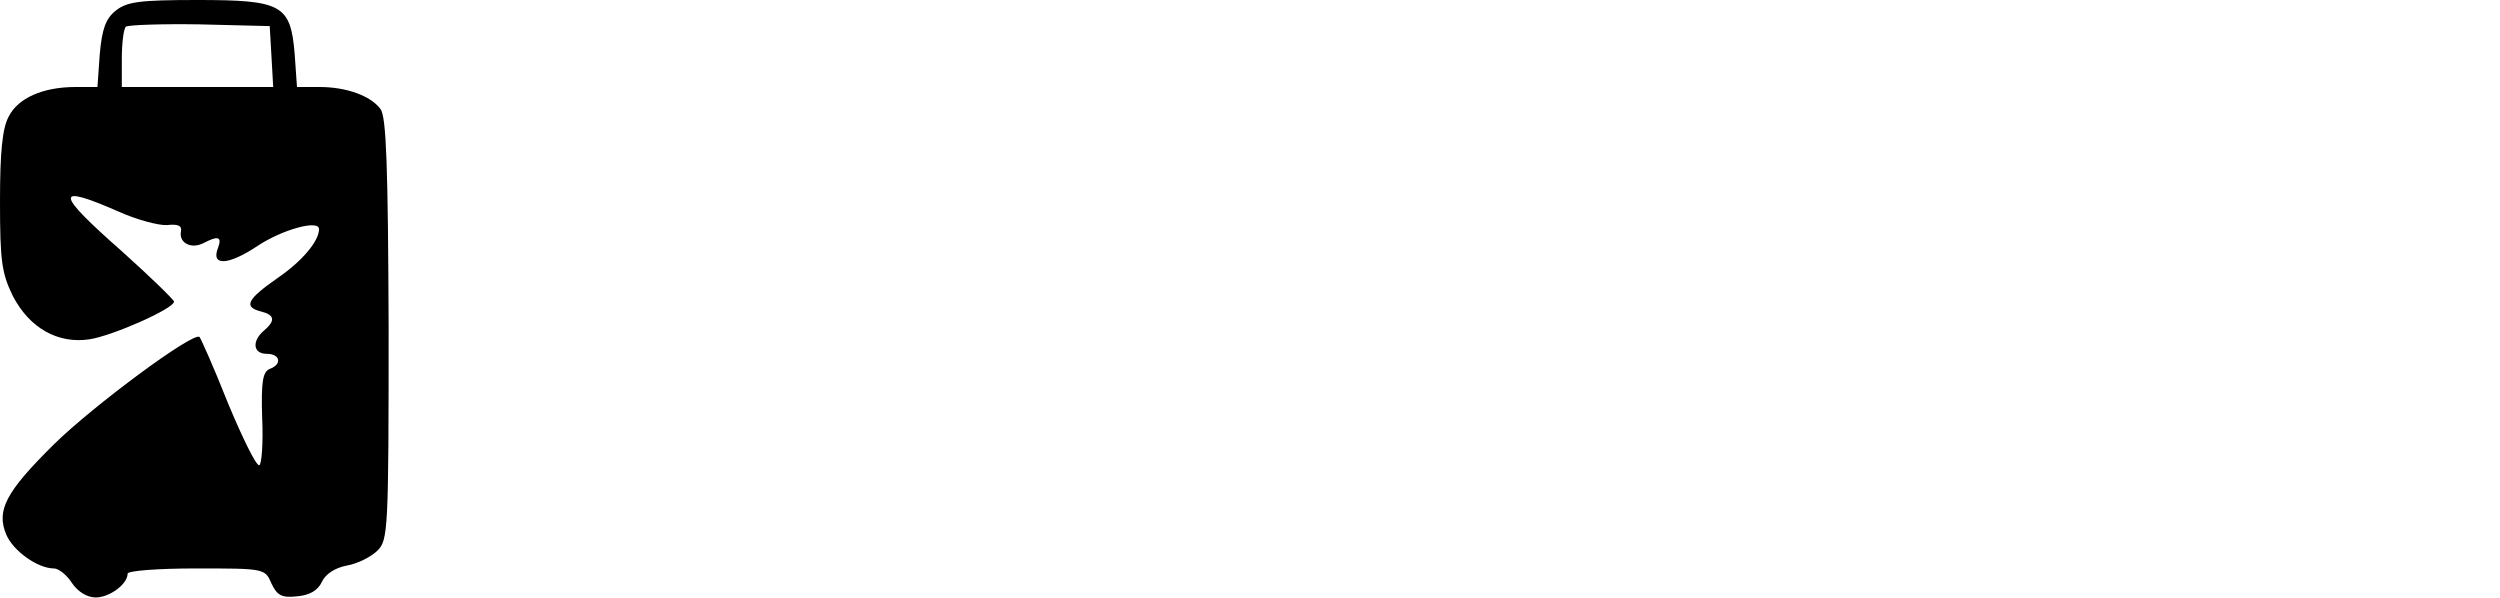
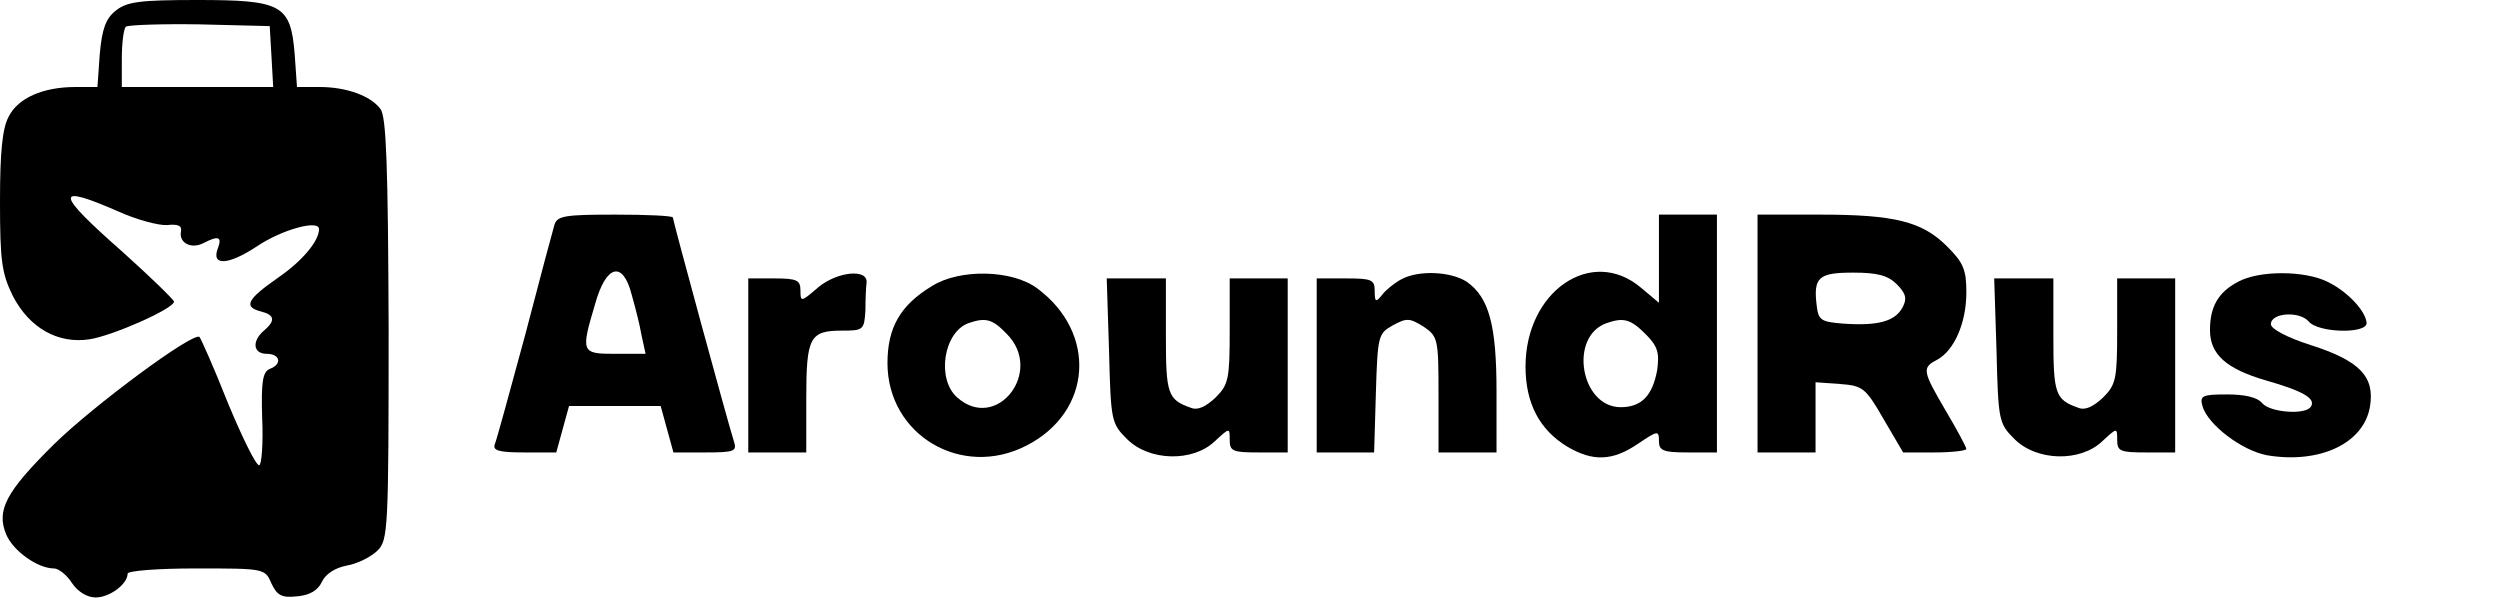
<svg xmlns="http://www.w3.org/2000/svg" version="1.0" width="431pt" height="103pt" viewBox="0 0 431 103" preserveAspectRatio="xMidYMid meet">
  <g transform="translate(0,103) scale(0.1,-0.1)" fill="#000000" stroke="none">
    <path d="M200 1012 c-18 -14 -24 -32 -28 -75 l-4 -57 -38 0 c-56 0 -99 -19 -115 -51 -11 -20 -15 -62 -15 -146 0 -103 3 -124 22 -163 29 -56 78 -83 132 -75 40 6 146 53 146 65 0 3 -40 42 -89 86 -117 103 -118 118 -6 69 31 -14 69 -24 83 -23 19 2 26 -1 24 -11 -4 -20 18 -31 39 -20 25 13 32 11 25 -8 -13 -32 17 -31 68 3 42 28 106 46 106 29 0 -21 -30 -56 -71 -84 -53 -37 -60 -50 -29 -58 24 -6 25 -16 5 -33 -21 -18 -19 -40 5 -40 23 0 27 -18 5 -26 -12 -5 -15 -22 -13 -85 2 -43 -1 -80 -5 -81 -5 -2 -29 47 -54 107 -24 61 -47 112 -49 114 -10 10 -184 -119 -251 -185 -83 -82 -100 -114 -82 -156 12 -28 54 -58 82 -58 8 0 22 -11 31 -25 10 -15 26 -25 41 -25 24 0 55 23 55 41 0 5 52 9 118 9 118 0 119 0 130 -26 10 -21 18 -25 45 -22 21 2 35 10 42 25 6 13 22 24 43 28 18 3 42 15 53 26 18 18 19 36 19 382 -1 281 -4 366 -14 379 -17 23 -59 38 -105 38 l-39 0 -4 57 c-7 85 -22 93 -168 93 -99 0 -121 -3 -140 -18z m268 -79 l3 -53 -130 0 -131 0 0 48 c0 27 3 52 7 56 4 3 61 5 127 4 l121 -3 3 -52z" />
+     <path d="M956 643 c-3 -10 -26 -96 -51 -192 -26 -96 -49 -180 -52 -187 -4 -11 8 -14 51 -14 l55 0 11 40 11 40 79 0 79 0 11 -40 11 -40 55 0 c51 0 55 2 49 20 -10 31 -105 380 -105 385 0 3 -45 5 -99 5 -86 0 -100 -2 -105 -17z m133 -121 c6 -21 14 -52 17 -70 l7 -32 -52 0 c-59 0 -60 2 -35 86 19 68 48 75 63 16z" />
+     <path d="M2860 584 l0 -76 -31 26 c-85 72 -199 -6 -199 -136 0 -63 24 -109 72 -138 44 -26 78 -25 122 5 34 23 36 23 36 5 0 -17 7 -20 50 -20 l50 0 0 205 0 205 -50 0 -50 0 0 -76z m-23 -130 c21 -21 24 -32 20 -62 -8 -44 -27 -64 -63 -64 -69 0 -90 122 -24 145 29 10 41 7 67 -19z" />
+     <path d="M3030 455 l0 -205 50 0 50 0 0 61 0 60 42 -3 c39 -3 44 -6 75 -60 l34 -58 54 0 c30 0 55 3 55 6 0 3 -16 33 -35 65 -41 70 -42 75 -15 89 29 16 50 63 50 116 0 39 -5 51 -33 79 -43 43 -90 55 -219 55 l-108 0 0 -205z m240 85 c16 -16 18 -25 10 -40 -13 -24 -42 -32 -101 -28 -40 3 -44 6 -47 31 -6 49 3 57 63 57 42 0 60 -5 75 -20z" />
+     <path d="M1411 535 c-30 -26 -31 -26 -31 -6 0 18 -6 21 -45 21 l-45 0 0 -150 0 -150 50 0 50 0 0 93 c0 106 6 117 62 117 36 0 38 1 40 35 0 19 1 41 2 48 2 24 -50 19 -83 -8z" />
+     <path d="M1607 537 c-55 -33 -77 -72 -77 -133 0 -124 128 -200 240 -142 113 58 122 194 18 271 -43 32 -133 34 -181 4z m128 -82 c66 -65 -17 -171 -85 -110 -36 32 -23 113 20 128 29 10 41 7 65 -18z" />
+     <path d="M2415 548 c-11 -6 -26 -18 -32 -26 -11 -14 -13 -13 -13 6 0 20 -5 22 -50 22 l-50 0 0 -150 0 -150 50 0 49 0 3 102 c3 99 4 103 29 117 24 13 29 13 53 -2 25 -17 26 -21 26 -117 l0 -100 50 0 50 0 0 105 c0 115 -13 162 -51 189 -27 18 -84 21 -114 4z" />
+     <path d="M3858 544 c-34 -18 -48 -43 -48 -83 0 -42 28 -67 97 -87 63 -18 86 -31 77 -45 -9 -15 -71 -10 -84 6 -8 10 -30 15 -60 15 -43 0 -48 -2 -43 -20 9 -32 68 -77 112 -85 91 -15 167 21 177 85 8 51 -18 78 -102 105 -41 13 -69 28 -69 36 0 20 49 23 65 5 16 -20 100 -22 100 -3 -1 20 -32 54 -67 71 -40 20 -119 20 -155 0z" />
+     <path d="M1912 425 c3 -121 4 -125 31 -152 38 -38 113 -40 151 -4 26 24 26 24 26 3 0 -20 5 -22 50 -22 l50 0 0 150 0 150 -50 0 -50 0 0 -90 c0 -83 -2 -93 -24 -115 -17 -16 -31 -23 -43 -18 -40 14 -43 24 -43 124 l0 99 -51 0 -51 0 4 -125z" />
+     <path d="M3442 425 c3 -121 4 -125 31 -152 38 -38 113 -40 151 -4 26 24 26 24 26 3 0 -20 5 -22 50 -22 l50 0 0 150 0 150 -50 0 -50 0 0 -90 c0 -83 -2 -93 -24 -115 -17 -16 -31 -23 -43 -18 -40 14 -43 24 -43 124 l0 99 -51 0 -51 0 4 -125z" />
  </g>
</svg>
